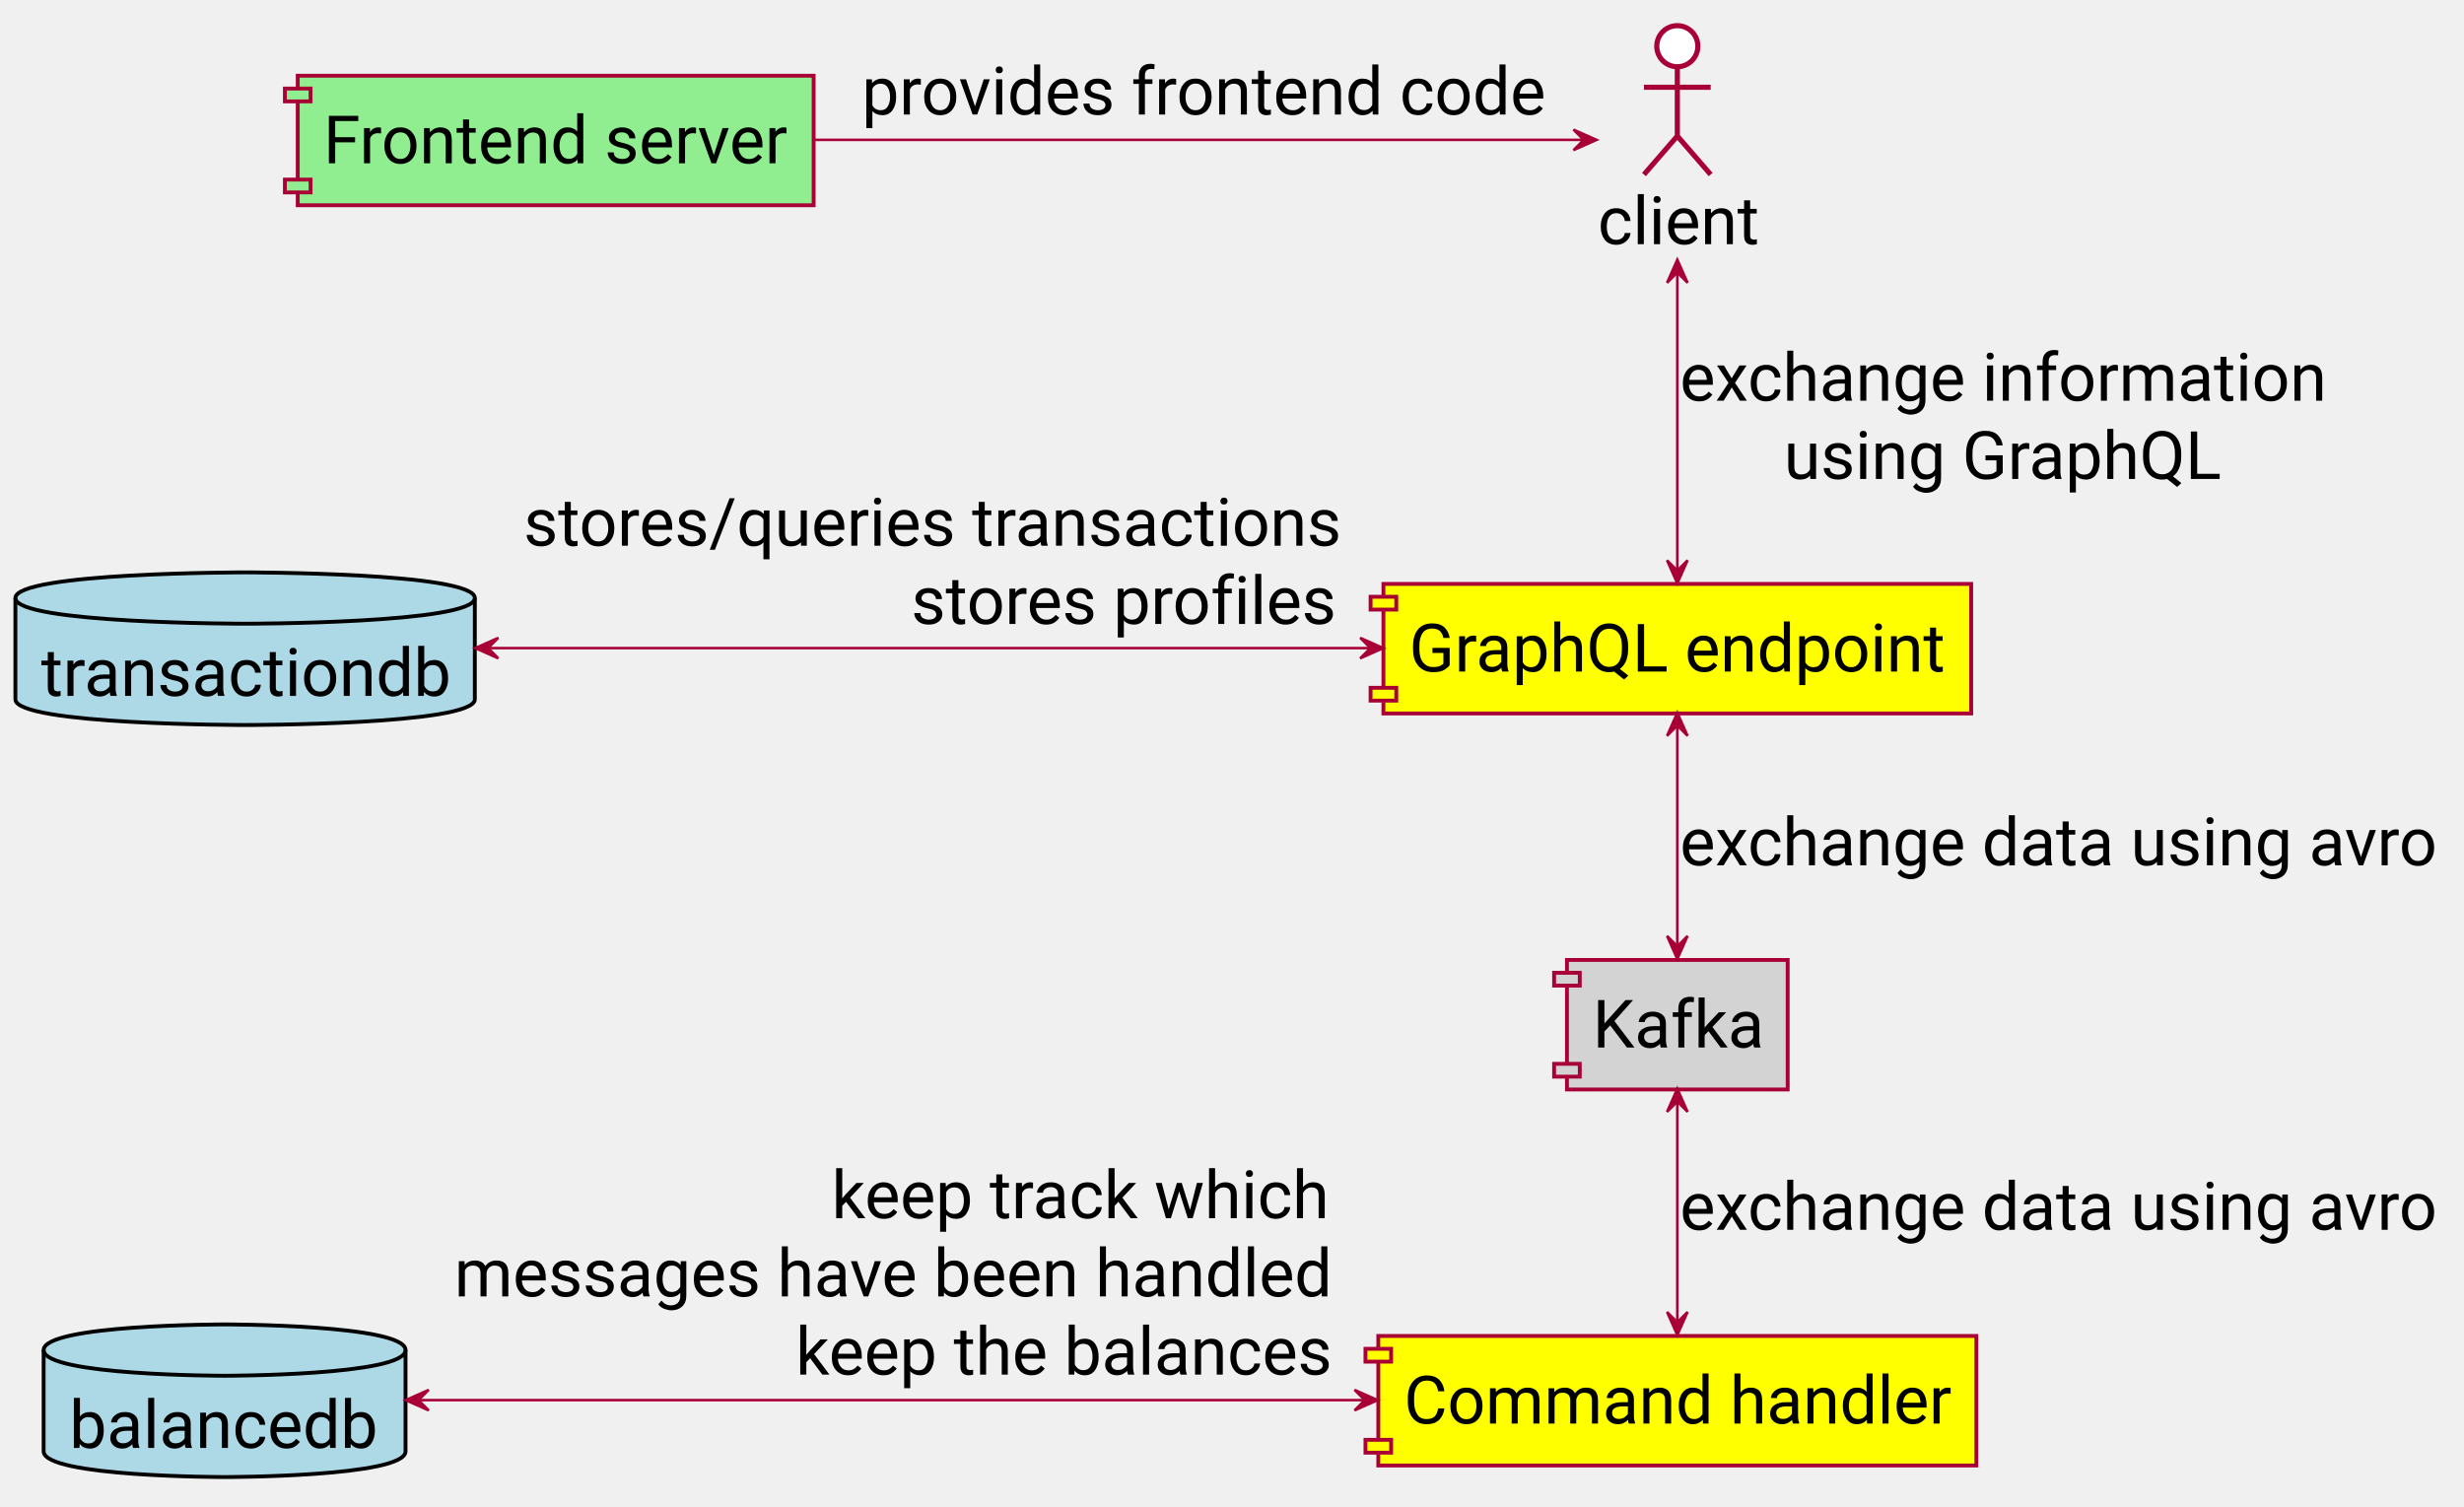
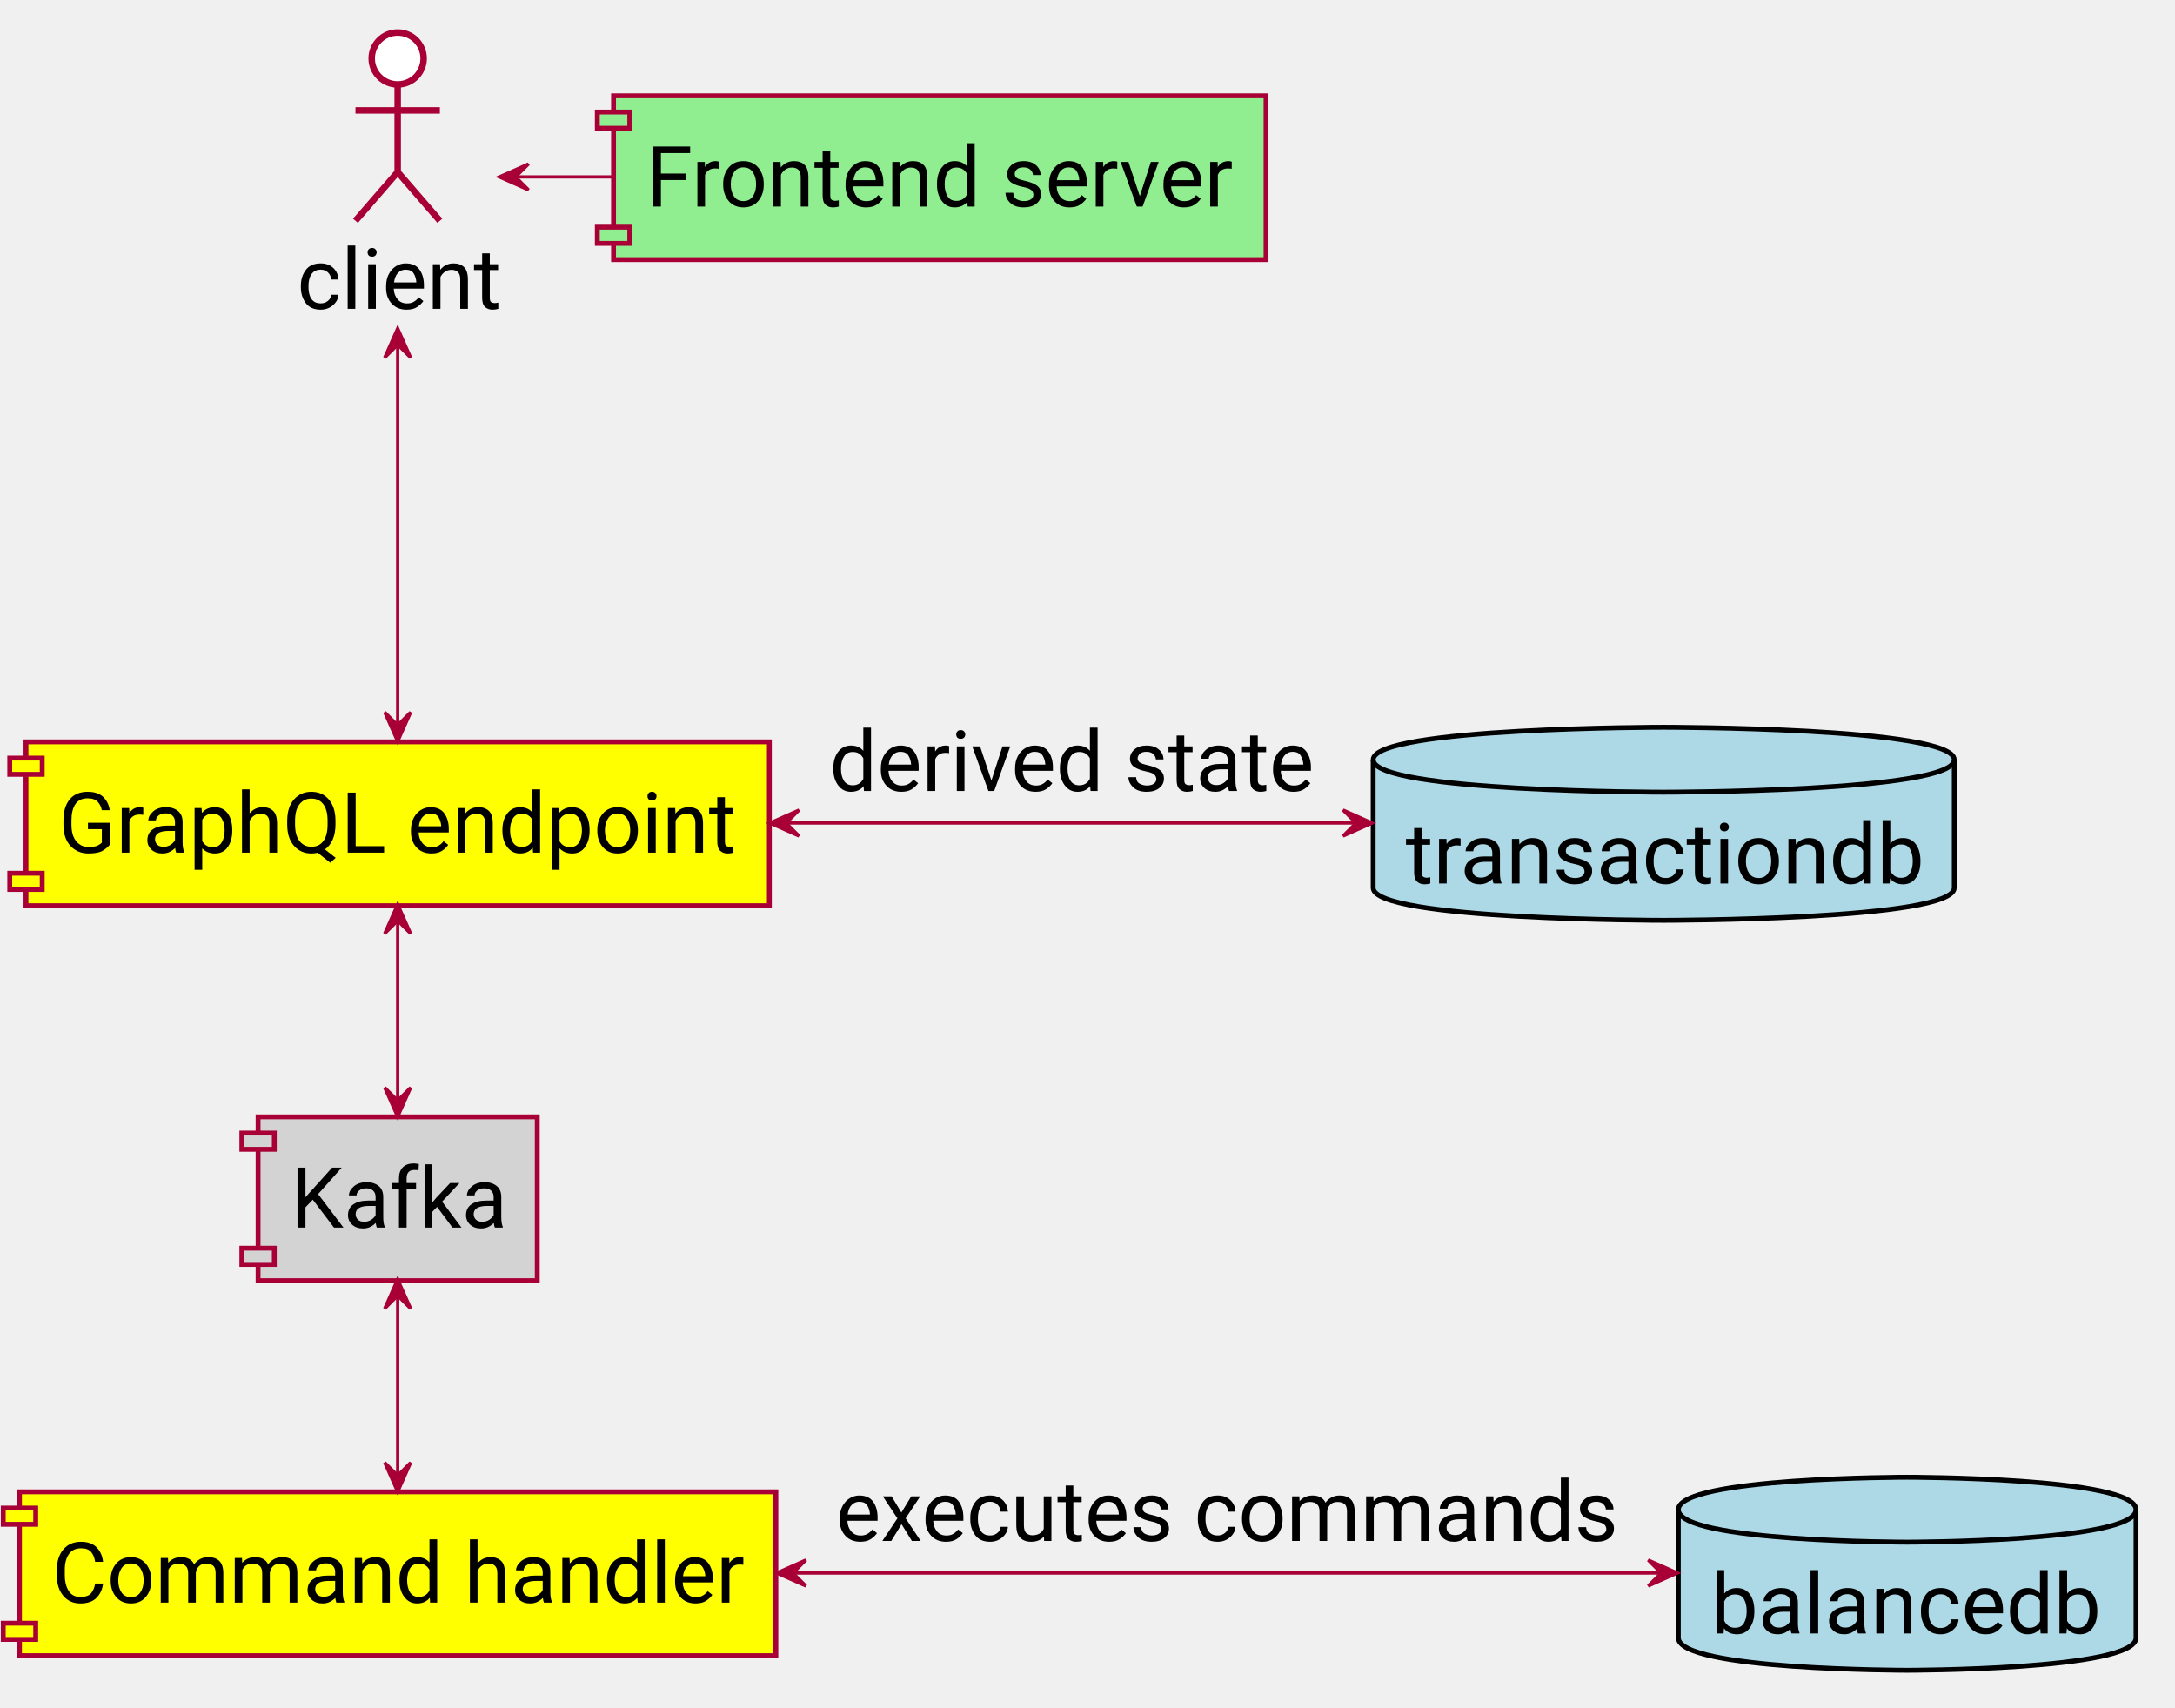
- <svg xmlns="http://www.w3.org/2000/svg" contentScriptType="application/ecmascript" contentStyleType="text/css" height="1174px" preserveAspectRatio="none" style="width:1920px;height:1174px;" version="1.1" viewBox="0 0 1920 1174" width="1920px" zoomAndPan="magnify">
+ <svg xmlns="http://www.w3.org/2000/svg" contentScriptType="application/ecmascript" contentStyleType="text/css" height="1052px" preserveAspectRatio="none" style="width:1340px;height:1052px;" version="1.1" viewBox="0 0 1340 1052" width="1340px" zoomAndPan="magnify">
  <defs />
  <g>
-     <path d="M34,1052 C34,1032 175,1032 175,1032 C175,1032 316,1032 316,1052 L316,1130.938 C316,1150.938 175,1150.938 175,1150.938 C175,1150.938 34,1150.938 34,1130.938 L34,1052 " fill="#ADD8E6" style="stroke: #000000; stroke-width: 3.0;" />
-     <path d="M34,1052 C34,1072 175,1072 175,1072 C175,1072 316,1072 316,1052 " fill="none" style="stroke: #000000; stroke-width: 3.0;" />
-     <text fill="#000000" font-family="Roboto" font-size="52" lengthAdjust="spacingAndGlyphs" textLength="242" x="54" y="1128.242">balancedb</text>
-     <path d="M12,466 C12,446 191,446 191,446 C191,446 370,446 370,466 L370,544.938 C370,564.938 191,564.938 191,564.938 C191,564.938 12,564.938 12,544.938 L12,466 " fill="#ADD8E6" style="stroke: #000000; stroke-width: 3.0;" />
-     <path d="M12,466 C12,486 191,486 191,486 C191,486 370,486 370,466 " fill="none" style="stroke: #000000; stroke-width: 3.0;" />
-     <text fill="#000000" font-family="Roboto" font-size="52" lengthAdjust="spacingAndGlyphs" textLength="318" x="32" y="542.242">transactiondb</text>
-     <rect fill="#D3D3D3" height="100.938" style="stroke: #A80036; stroke-width: 3.0;" width="172" x="1221" y="748" />
-     <rect fill="#D3D3D3" height="10" style="stroke: #A80036; stroke-width: 3.0;" width="20" x="1211" y="758" />
-     <rect fill="#D3D3D3" height="10" style="stroke: #A80036; stroke-width: 3.0;" width="20" x="1211" y="828.938" />
-     <text fill="#000000" font-family="Roboto" font-size="52" lengthAdjust="spacingAndGlyphs" textLength="132" x="1241" y="816.242">Kafka</text>
-     <rect fill="#FFFF00" height="100.938" style="stroke: #A80036; stroke-width: 3.0;" width="466" x="1074" y="1041" />
-     <rect fill="#FFFF00" height="10" style="stroke: #A80036; stroke-width: 3.0;" width="20" x="1064" y="1051" />
-     <rect fill="#FFFF00" height="10" style="stroke: #A80036; stroke-width: 3.0;" width="20" x="1064" y="1121.938" />
-     <text fill="#000000" font-family="Roboto" font-size="52" lengthAdjust="spacingAndGlyphs" textLength="426" x="1094" y="1109.242">Command handler</text>
-     <rect fill="#FFFF00" height="100.938" style="stroke: #A80036; stroke-width: 3.0;" width="458" x="1078" y="455" />
-     <rect fill="#FFFF00" height="10" style="stroke: #A80036; stroke-width: 3.0;" width="20" x="1068" y="465" />
-     <rect fill="#FFFF00" height="10" style="stroke: #A80036; stroke-width: 3.0;" width="20" x="1068" y="535.938" />
-     <text fill="#000000" font-family="Roboto" font-size="52" lengthAdjust="spacingAndGlyphs" textLength="418" x="1098" y="523.242">GraphQL endpoint</text>
-     <rect fill="#90EE90" height="100.938" style="stroke: #A80036; stroke-width: 3.0;" width="402" x="232" y="59" />
-     <rect fill="#90EE90" height="10" style="stroke: #A80036; stroke-width: 3.0;" width="20" x="222" y="69" />
-     <rect fill="#90EE90" height="10" style="stroke: #A80036; stroke-width: 3.0;" width="20" x="222" y="139.938" />
-     <text fill="#000000" font-family="Roboto" font-size="52" lengthAdjust="spacingAndGlyphs" textLength="362" x="252" y="127.242">Frontend server</text>
-     <ellipse cx="1307" cy="36" fill="#FFFFFF" rx="16" ry="16" style="stroke: #A80036; stroke-width: 4.0;" />
-     <path d="M1307,52 L1307,106 M1281,68 L1333,68 M1307,106 L1281,136 M1307,106 L1333,136 " fill="none" style="stroke: #A80036; stroke-width: 4.0;" />
-     <text fill="#000000" font-family="Roboto" font-size="52" lengthAdjust="spacingAndGlyphs" textLength="124" x="1245" y="190.242">client</text>
-     <path d="M326.219,1091 C514.653,1091 839.077,1091 1062.897,1091 " fill="none" id="pgb-ch" style="stroke: #A80036; stroke-width: 2.0;" />
-     <polygon fill="#A80036" points="1073.479,1091,1055.479,1083,1063.479,1091,1055.479,1099,1073.479,1091" style="stroke: #A80036; stroke-width: 2.0;" />
-     <polygon fill="#A80036" points="316.08,1091,334.08,1099,326.08,1091,334.08,1083,316.08,1091" style="stroke: #A80036; stroke-width: 2.0;" />
-     <text fill="#000000" font-family="Roboto" font-size="52" lengthAdjust="spacingAndGlyphs" textLength="388" x="648" y="949.242">keep track which</text>
-     <text fill="#000000" font-family="Roboto" font-size="52" lengthAdjust="spacingAndGlyphs" textLength="682" x="354" y="1010.18">messages have been handled</text>
-     <text fill="#000000" font-family="Roboto" font-size="52" lengthAdjust="spacingAndGlyphs" textLength="416" x="620" y="1071.117">keep the balances</text>
-     <path d="M380.546,505 C570.064,505 862.115,505 1067.548,505 " fill="none" id="pgt-ge" style="stroke: #A80036; stroke-width: 2.0;" />
-     <polygon fill="#A80036" points="1077.877,505,1059.877,497,1067.877,505,1059.877,513,1077.877,505" style="stroke: #A80036; stroke-width: 2.0;" />
-     <polygon fill="#A80036" points="370.305,505,388.305,513,380.305,505,388.305,497,370.305,505" style="stroke: #A80036; stroke-width: 2.0;" />
-     <text fill="#000000" font-family="Roboto" font-size="52" lengthAdjust="spacingAndGlyphs" textLength="632" x="408" y="425.242">stores/queries transactions</text>
-     <text fill="#000000" font-family="Roboto" font-size="52" lengthAdjust="spacingAndGlyphs" textLength="330" x="710" y="486.18">stores profiles</text>
-     <path d="M634.062,109 C825.267,109 1102.536,109 1233.385,109 " fill="none" id="fs-&gt;cl" style="stroke: #A80036; stroke-width: 2.0;" />
-     <polygon fill="#A80036" points="1244.069,109,1226.069,101,1234.069,109,1226.069,117,1244.069,109" style="stroke: #A80036; stroke-width: 2.0;" />
-     <text fill="#000000" font-family="Roboto" font-size="52" lengthAdjust="spacingAndGlyphs" textLength="536" x="671.5" y="89.242">provides frontend code</text>
-     <path d="M1307,212.68 C1307,286.339 1307,382.721 1307,444.266 " fill="none" id="cl-ge" style="stroke: #A80036; stroke-width: 2.0;" />
-     <polygon fill="#A80036" points="1307,454.586,1315,436.586,1307,444.586,1299,436.586,1307,454.586" style="stroke: #A80036; stroke-width: 2.0;" />
-     <polygon fill="#A80036" points="1307,202.345,1299,220.345,1307,212.345,1315,220.345,1307,202.345" style="stroke: #A80036; stroke-width: 2.0;" />
-     <text fill="#000000" font-family="Roboto" font-size="52" lengthAdjust="spacingAndGlyphs" textLength="502" x="1309" y="312.242">exchange information</text>
-     <text fill="#000000" font-family="Roboto" font-size="52" lengthAdjust="spacingAndGlyphs" textLength="340" x="1390" y="373.18">using GraphQL</text>
-     <path d="M1307,858.777 C1307,908.91 1307,979.704 1307,1029.92 " fill="none" id="ka-ch" style="stroke: #A80036; stroke-width: 2.0;" />
-     <polygon fill="#A80036" points="1307,1040.308,1315,1022.308,1307,1030.308,1299,1022.308,1307,1040.308" style="stroke: #A80036; stroke-width: 2.0;" />
-     <polygon fill="#A80036" points="1307,848.368,1299,866.368,1307,858.368,1315,866.368,1307,848.368" style="stroke: #A80036; stroke-width: 2.0;" />
-     <text fill="#000000" font-family="Roboto" font-size="52" lengthAdjust="spacingAndGlyphs" textLength="588" x="1309" y="958.242">exchange data using avro</text>
-     <path d="M1307,565.777 C1307,615.91 1307,686.704 1307,736.92 " fill="none" id="ge-ka" style="stroke: #A80036; stroke-width: 2.0;" />
-     <polygon fill="#A80036" points="1307,747.308,1315,729.308,1307,737.308,1299,729.308,1307,747.308" style="stroke: #A80036; stroke-width: 2.0;" />
-     <polygon fill="#A80036" points="1307,555.368,1299,573.368,1307,565.368,1315,573.368,1307,555.368" style="stroke: #A80036; stroke-width: 2.0;" />
-     <text fill="#000000" font-family="Roboto" font-size="52" lengthAdjust="spacingAndGlyphs" textLength="588" x="1309" y="674.242">exchange data using avro</text>
+     <path d="M1034,930 C1034,910 1175,910 1175,910 C1175,910 1316,910 1316,930 L1316,1008.938 C1316,1028.938 1175,1028.938 1175,1028.938 C1175,1028.938 1034,1028.938 1034,1008.938 L1034,930 " fill="#ADD8E6" style="stroke: #000000; stroke-width: 3.0;" />
+     <path d="M1034,930 C1034,950 1175,950 1175,950 C1175,950 1316,950 1316,930 " fill="none" style="stroke: #000000; stroke-width: 3.0;" />
+     <text fill="#000000" font-family="Roboto" font-size="52" lengthAdjust="spacingAndGlyphs" textLength="242" x="1054" y="1006.242">balancedb</text>
+     <path d="M846,468 C846,448 1025,448 1025,448 C1025,448 1204,448 1204,468 L1204,546.938 C1204,566.938 1025,566.938 1025,566.938 C1025,566.938 846,566.938 846,546.938 L846,468 " fill="#ADD8E6" style="stroke: #000000; stroke-width: 3.0;" />
+     <path d="M846,468 C846,488 1025,488 1025,488 C1025,488 1204,488 1204,468 " fill="none" style="stroke: #000000; stroke-width: 3.0;" />
+     <text fill="#000000" font-family="Roboto" font-size="52" lengthAdjust="spacingAndGlyphs" textLength="318" x="866" y="544.242">transactiondb</text>
+     <rect fill="#D3D3D3" height="100.938" style="stroke: #A80036; stroke-width: 3.0;" width="172" x="159" y="688" />
+     <rect fill="#D3D3D3" height="10" style="stroke: #A80036; stroke-width: 3.0;" width="20" x="149" y="698" />
+     <rect fill="#D3D3D3" height="10" style="stroke: #A80036; stroke-width: 3.0;" width="20" x="149" y="768.938" />
+     <text fill="#000000" font-family="Roboto" font-size="52" lengthAdjust="spacingAndGlyphs" textLength="132" x="179" y="756.242">Kafka</text>
+     <rect fill="#FFFF00" height="100.938" style="stroke: #A80036; stroke-width: 3.0;" width="466" x="12" y="919" />
+     <rect fill="#FFFF00" height="10" style="stroke: #A80036; stroke-width: 3.0;" width="20" x="2" y="929" />
+     <rect fill="#FFFF00" height="10" style="stroke: #A80036; stroke-width: 3.0;" width="20" x="2" y="999.938" />
+     <text fill="#000000" font-family="Roboto" font-size="52" lengthAdjust="spacingAndGlyphs" textLength="426" x="32" y="987.242">Command handler</text>
+     <rect fill="#FFFF00" height="100.938" style="stroke: #A80036; stroke-width: 3.0;" width="458" x="16" y="457" />
+     <rect fill="#FFFF00" height="10" style="stroke: #A80036; stroke-width: 3.0;" width="20" x="6" y="467" />
+     <rect fill="#FFFF00" height="10" style="stroke: #A80036; stroke-width: 3.0;" width="20" x="6" y="537.938" />
+     <text fill="#000000" font-family="Roboto" font-size="52" lengthAdjust="spacingAndGlyphs" textLength="418" x="36" y="525.242">GraphQL endpoint</text>
+     <rect fill="#90EE90" height="100.938" style="stroke: #A80036; stroke-width: 3.0;" width="402" x="378" y="59" />
+     <rect fill="#90EE90" height="10" style="stroke: #A80036; stroke-width: 3.0;" width="20" x="368" y="69" />
+     <rect fill="#90EE90" height="10" style="stroke: #A80036; stroke-width: 3.0;" width="20" x="368" y="139.938" />
+     <text fill="#000000" font-family="Roboto" font-size="52" lengthAdjust="spacingAndGlyphs" textLength="362" x="398" y="127.242">Frontend server</text>
+     <ellipse cx="245" cy="36" fill="#FFFFFF" rx="16" ry="16" style="stroke: #A80036; stroke-width: 4.0;" />
+     <path d="M245,52 L245,106 M219,68 L271,68 M245,106 L219,136 M245,106 L271,136 " fill="none" style="stroke: #A80036; stroke-width: 4.0;" />
+     <text fill="#000000" font-family="Roboto" font-size="52" lengthAdjust="spacingAndGlyphs" textLength="124" x="183" y="190.242">client</text>
+     <path d="M318.01,109 C337.87,109 357.729,109 377.589,109 " fill="none" id="cl&lt;-fs" style="stroke: #A80036; stroke-width: 2.0;" />
+     <polygon fill="#A80036" points="307.625,109,325.625,117,317.625,109,325.625,101,307.625,109" style="stroke: #A80036; stroke-width: 2.0;" />
+     <path d="M245,212.73 C245,286.983 245,384.397 245,446.366 " fill="none" id="cl-ge" style="stroke: #A80036; stroke-width: 2.0;" />
+     <polygon fill="#A80036" points="245,456.754,253,438.754,245,446.754,237,438.754,245,456.754" style="stroke: #A80036; stroke-width: 2.0;" />
+     <polygon fill="#A80036" points="245,202.313,237,220.313,245,212.313,253,220.313,245,202.313" style="stroke: #A80036; stroke-width: 2.0;" />
+     <path d="M245,798.419 C245,832.419 245,874.736 245,908.715 " fill="none" id="ka-ch" style="stroke: #A80036; stroke-width: 2.0;" />
+     <polygon fill="#A80036" points="245,918.974,253,900.974,245,908.974,237,900.974,245,918.974" style="stroke: #A80036; stroke-width: 2.0;" />
+     <polygon fill="#A80036" points="245,788.124,237,806.124,245,798.124,253,806.124,245,788.124" style="stroke: #A80036; stroke-width: 2.0;" />
+     <path d="M245,567.419 C245,601.419 245,643.736 245,677.715 " fill="none" id="ge-ka" style="stroke: #A80036; stroke-width: 2.0;" />
+     <polygon fill="#A80036" points="245,687.974,253,669.974,245,677.974,237,669.974,245,687.974" style="stroke: #A80036; stroke-width: 2.0;" />
+     <polygon fill="#A80036" points="245,557.124,237,575.124,245,567.124,253,575.124,245,557.124" style="stroke: #A80036; stroke-width: 2.0;" />
+     <path d="M488.774,969 C658.085,969 878.414,969 1023.142,969 " fill="none" id="ch-pgb" style="stroke: #A80036; stroke-width: 2.0;" />
+     <polygon fill="#A80036" points="1033.43,969,1015.43,961,1023.43,969,1015.43,977,1033.43,969" style="stroke: #A80036; stroke-width: 2.0;" />
+     <polygon fill="#A80036" points="478.478,969,496.478,977,488.478,969,496.478,961,478.478,969" style="stroke: #A80036; stroke-width: 2.0;" />
+     <text fill="#000000" font-family="Roboto" font-size="52" lengthAdjust="spacingAndGlyphs" textLength="482" x="515" y="949.242">executes commands</text>
+     <path d="M484.75,507 C597.393,507 729.777,507 835.305,507 " fill="none" id="ge-pgt" style="stroke: #A80036; stroke-width: 2.0;" />
+     <polygon fill="#A80036" points="845.432,507,827.432,499,835.432,507,827.432,515,845.432,507" style="stroke: #A80036; stroke-width: 2.0;" />
+     <polygon fill="#A80036" points="474.281,507,492.281,515,484.281,507,492.281,499,474.281,507" style="stroke: #A80036; stroke-width: 2.0;" />
+     <text fill="#000000" font-family="Roboto" font-size="52" lengthAdjust="spacingAndGlyphs" textLength="298" x="511" y="487.242">derived state</text>
  </g>
</svg>
